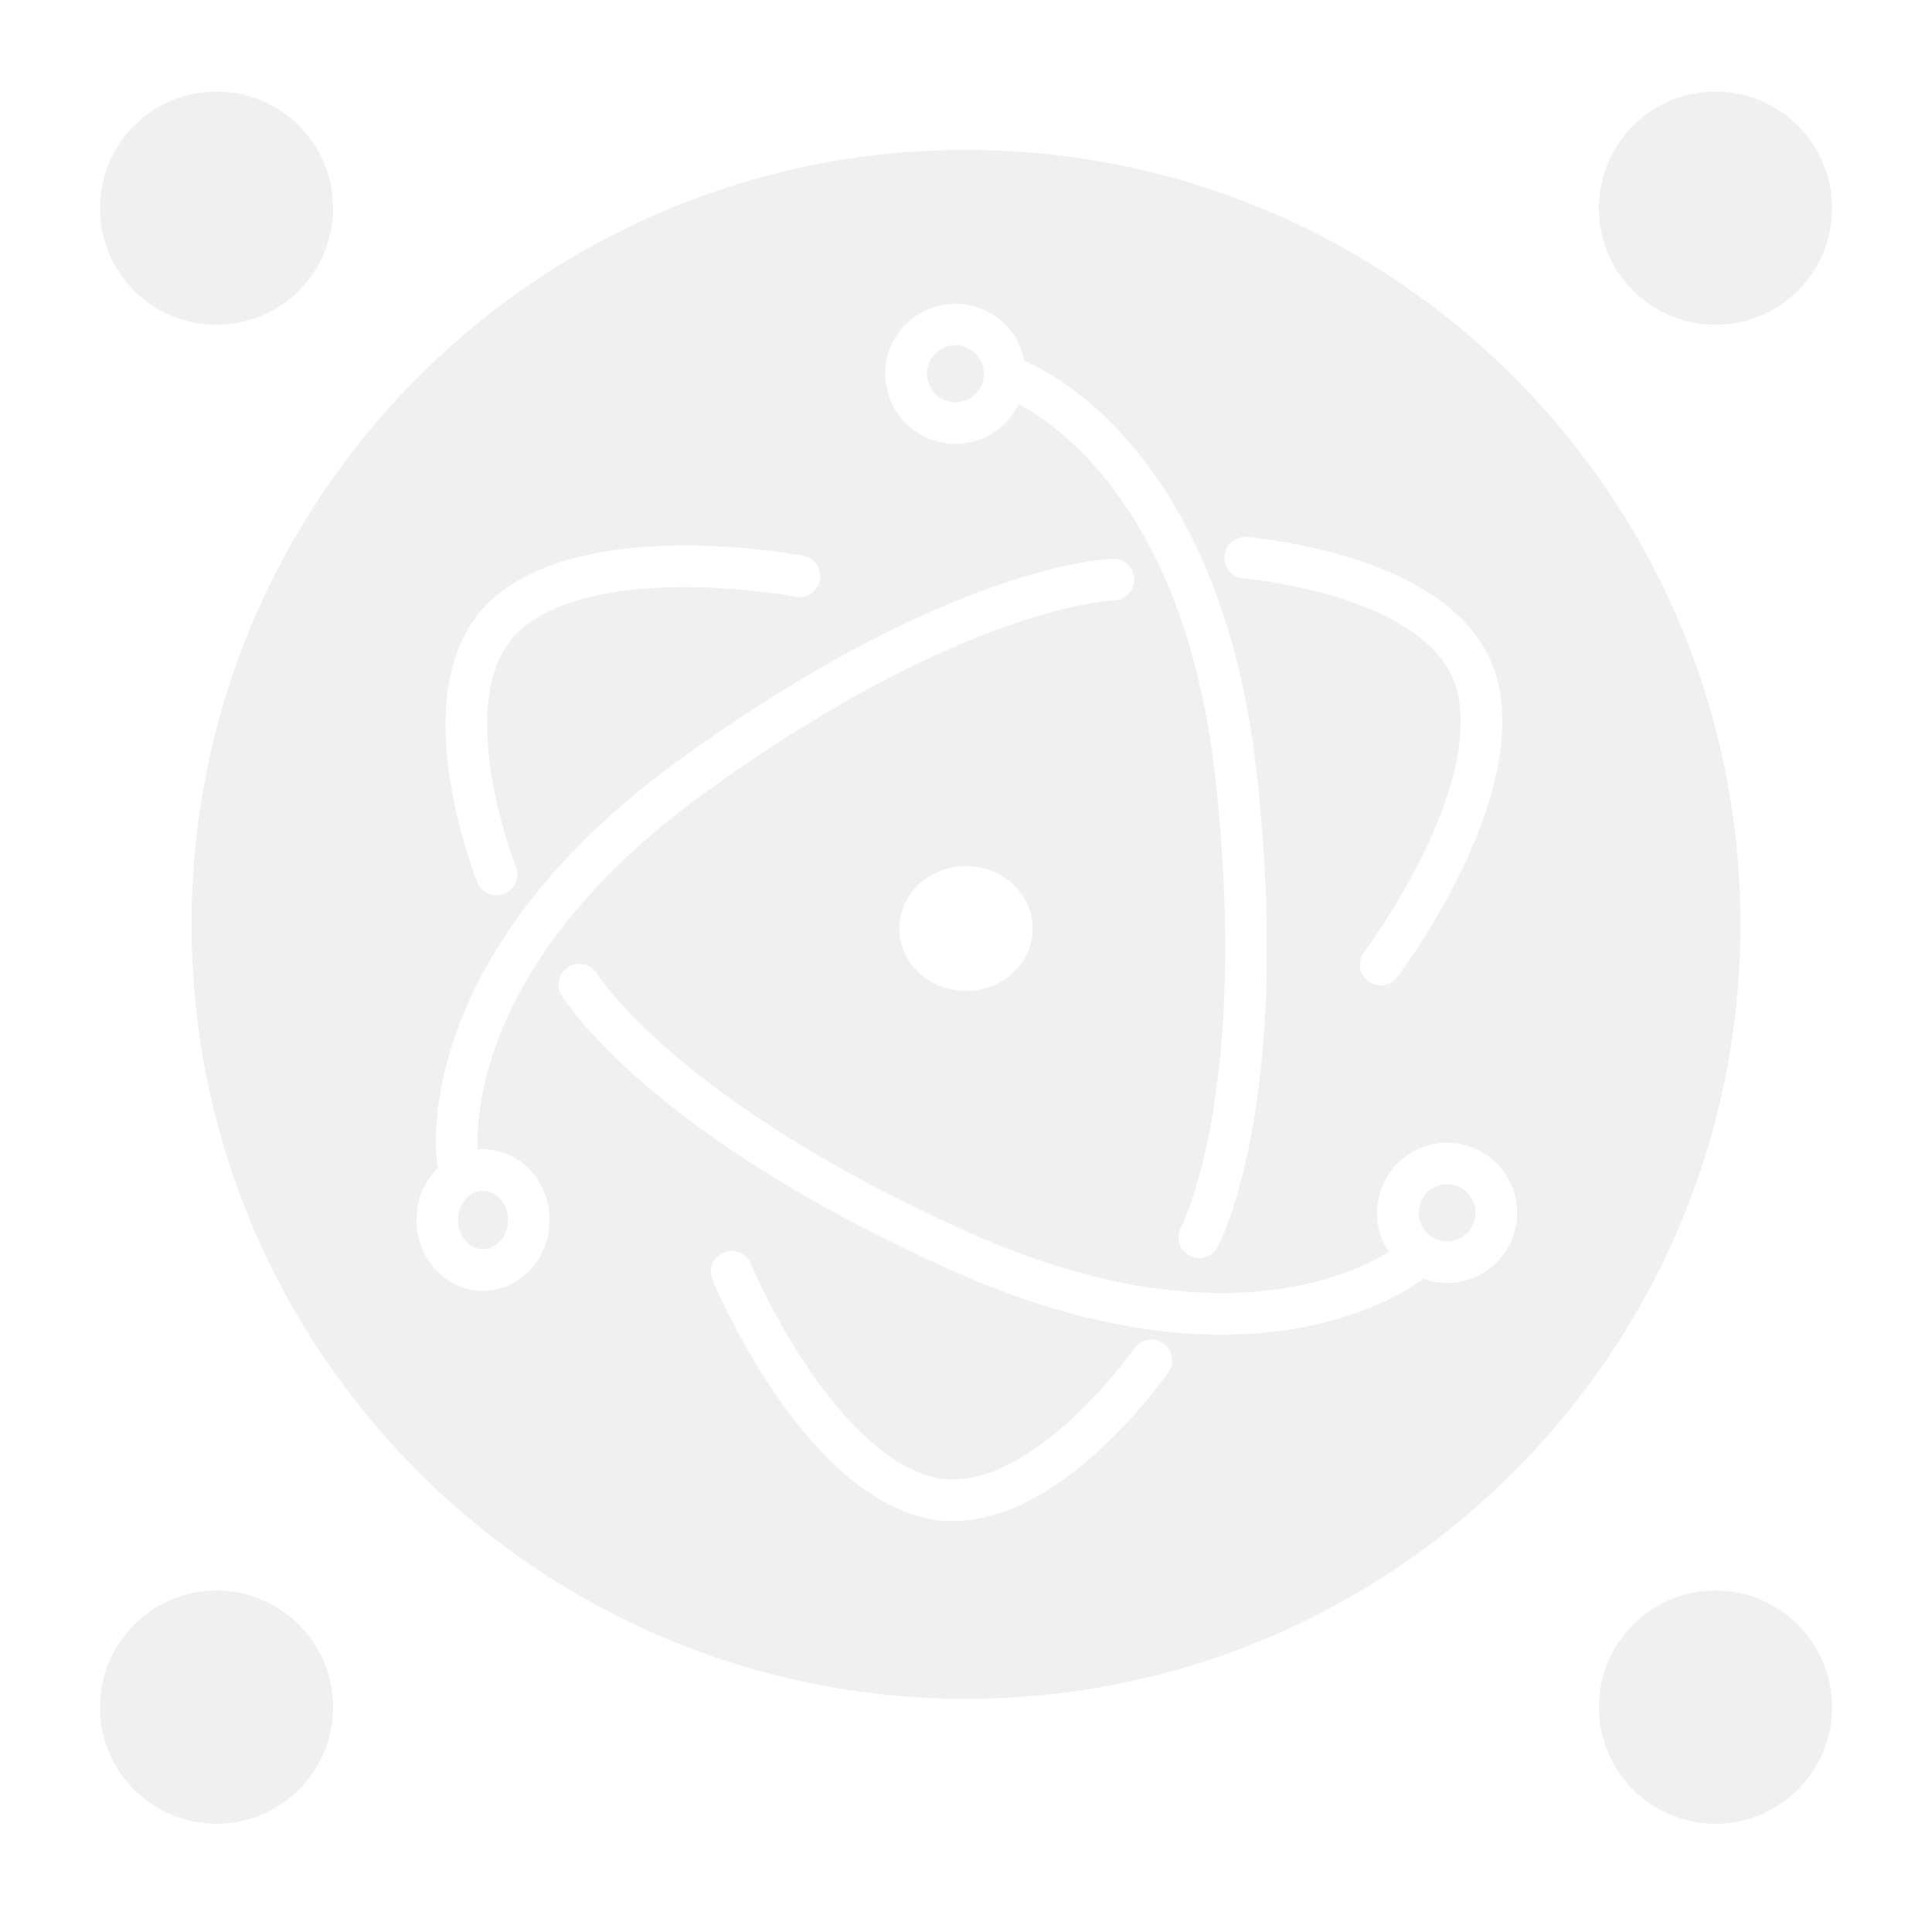
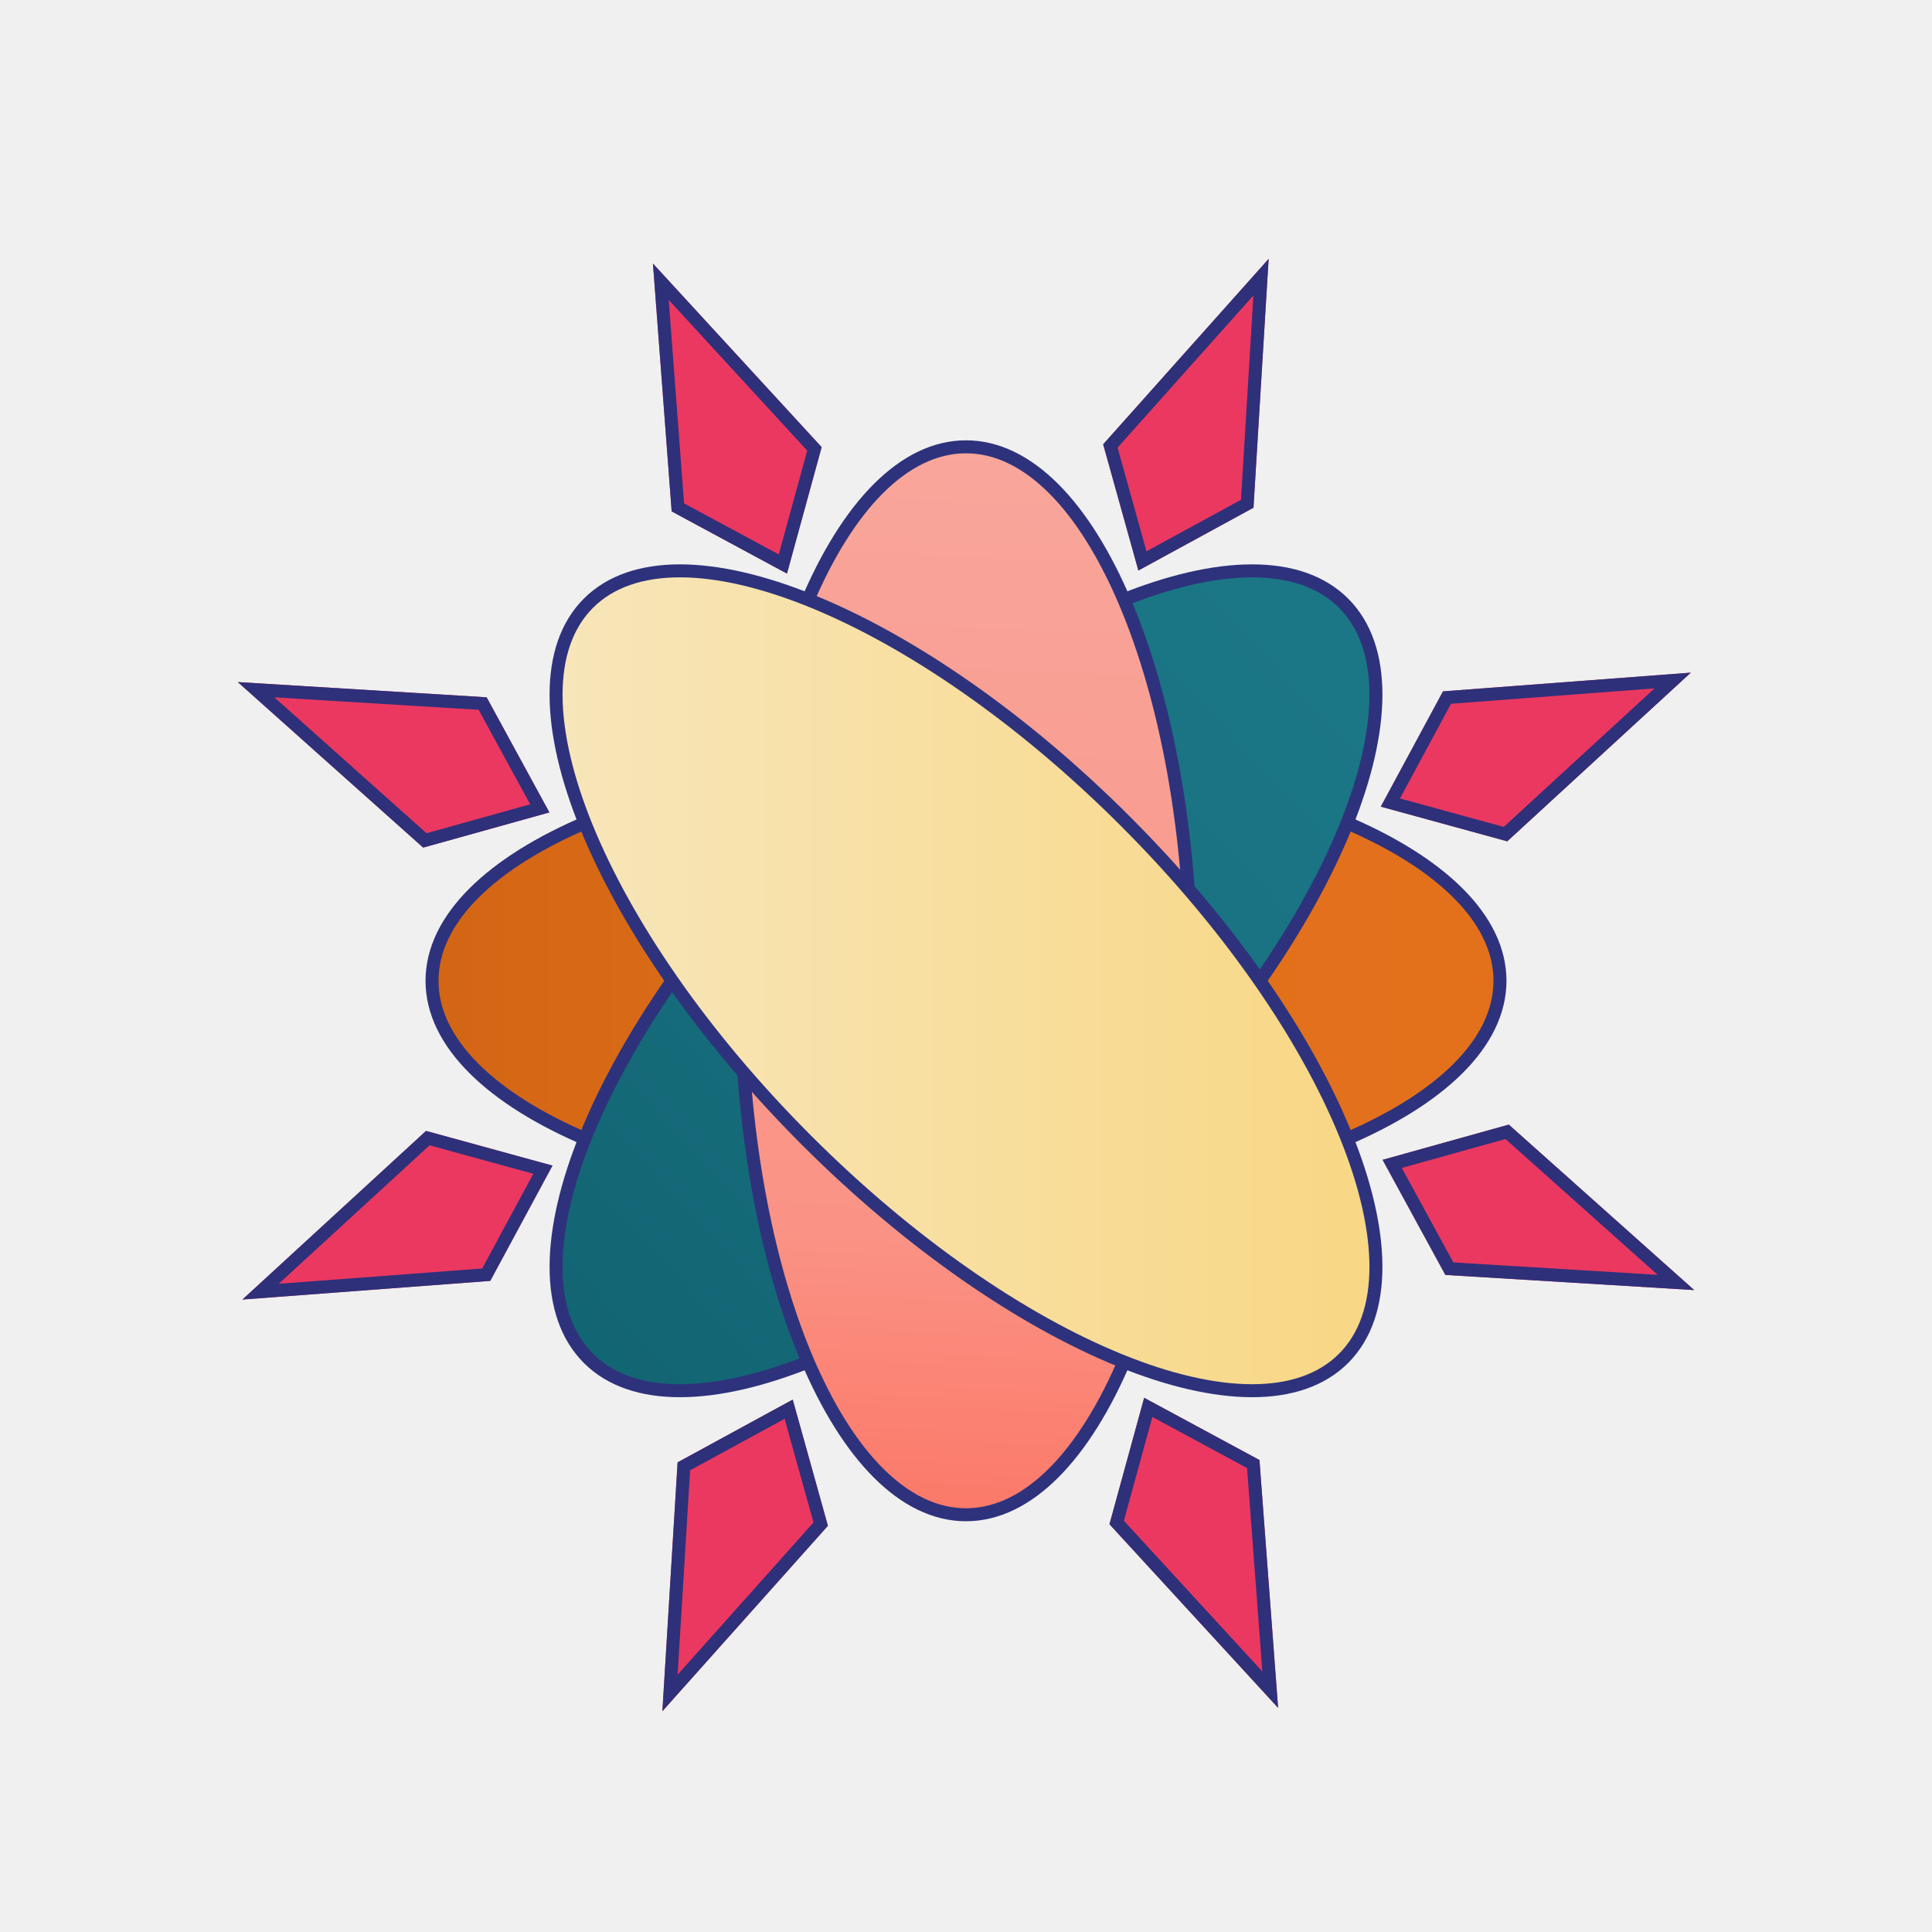
- <svg xmlns="http://www.w3.org/2000/svg" width="232" height="232" viewBox="0 0 232 232" fill="none">
-   <g filter="url(#filter0_b)">
-     <path d="M231.5 1V0.5H231H1H0.5V1V231V231.5H1H231H231.5V231V1ZM40.5 25C40.5 33.008 34.008 39.5 26 39.5C17.992 39.5 11.5 33.008 11.5 25C11.5 16.992 17.992 10.5 26 10.5C34.008 10.5 40.5 16.992 40.5 25ZM220.5 25C220.5 33.008 214.008 39.5 206 39.5C197.992 39.5 191.5 33.008 191.5 25C191.5 16.992 197.992 10.5 206 10.5C214.008 10.5 220.5 16.992 220.5 25ZM40.5 205C40.5 213.008 34.008 219.5 26 219.5C17.992 219.5 11.5 213.008 11.5 205C11.5 196.992 17.992 190.5 26 190.5C34.008 190.5 40.5 196.992 40.5 205ZM220.5 205C220.5 213.008 214.008 219.5 206 219.5C197.992 219.5 191.5 213.008 191.5 205C191.5 196.992 197.992 190.5 206 190.5C214.008 190.5 220.5 196.992 220.5 205ZM209.5 111C209.5 162.639 167.639 204.5 116 204.5C64.361 204.5 22.5 162.639 22.5 111C22.5 59.361 64.361 17.5 116 17.5C167.639 17.5 209.5 59.361 209.5 111Z" fill="white" stroke="white" />
-     <path d="M63.5 146.5C63.5 149.959 60.897 152.5 58 152.5C55.103 152.5 52.5 149.959 52.5 146.5C52.5 143.041 55.103 140.5 58 140.5C60.897 140.5 63.5 143.041 63.5 146.5Z" stroke="white" stroke-width="5" />
-     <path d="M54.986 139.466C54.986 139.466 51.197 116.315 83.187 93.165C115.178 70.014 133.698 69.593 133.698 69.593" stroke="white" stroke-width="5" stroke-linecap="round" />
-     <path d="M178.902 142.686C177.27 139.853 173.652 138.88 170.819 140.512C167.987 142.144 167.014 145.762 168.646 148.595C170.277 151.427 173.896 152.4 176.728 150.768C179.561 149.137 180.534 145.518 178.902 142.686Z" stroke="white" stroke-width="5" />
-     <path d="M169.409 151.555C169.409 151.555 151.24 166.394 115.211 150.232C79.182 134.07 69.572 118.232 69.572 118.232" stroke="white" stroke-width="5" stroke-linecap="round" />
-     <path d="M109.577 41.971C107.966 44.814 108.964 48.426 111.808 50.038C114.651 51.65 118.263 50.651 119.875 47.807C121.487 44.964 120.488 41.352 117.645 39.74C114.801 38.129 111.189 39.127 109.577 41.971Z" stroke="white" stroke-width="5" />
-     <path d="M122.038 45.647C122.038 45.647 144.047 53.767 148.412 93.013C152.778 132.259 144.012 148.579 144.012 148.579" stroke="white" stroke-width="5" stroke-linecap="round" />
-     <path d="M59.633 105C59.633 105 50.437 82.104 61.305 73.362C72.174 64.619 96 69.199 96 69.199" stroke="white" stroke-width="5" stroke-linecap="round" />
-     <path d="M149.532 66.978C149.532 66.978 174.391 68.913 177.477 82.638C180.564 96.363 165.799 115.833 165.799 115.833" stroke="white" stroke-width="5" stroke-linecap="round" />
-     <path d="M138.248 163.363C138.248 163.363 124.023 183.841 110.618 179.573C97.213 175.305 87.866 152.728 87.866 152.728" stroke="white" stroke-width="5" stroke-linecap="round" />
-     <path d="M116 119C120.418 119 124 115.642 124 111.5C124 107.358 120.418 104 116 104C111.582 104 108 107.358 108 111.5C108 115.642 111.582 119 116 119Z" fill="white" />
+ <svg xmlns="http://www.w3.org/2000/svg" width="100%" height="100%" viewBox="0 0 2480 2480" version="1.1" xml:space="preserve" style="fill-rule:evenodd;clip-rule:evenodd;stroke-linejoin:round;stroke-miterlimit:2;">
+   <g transform="matrix(1.17498,0.491203,0.491203,-1.17498,-1399.87,1906.39)">
+     <g id="Layer2">
+       <g>
+         <path d="M1635.43,708.592L1718.03,471.251L1799.89,708.021L1718.1,811.715L1635.43,708.592Z" style="fill:rgb(235,56,96);" />
+         <path d="M1635.43,708.592L1718.1,811.715L1799.89,708.021L1718.03,471.251L1635.43,708.592ZM1650.17,706.055L1717.99,511.183L1785.19,705.535L1718.02,790.689L1650.17,706.055Z" style="fill:rgb(46,48,122);" />
+       </g>
+     </g>
+     <g id="Layer21" transform="matrix(-0.000246837,1,-1,-0.000246837,2983.02,-449.101)">
+       <g>
+         <g transform="matrix(1,0,0,1,-4.79473,-2.54534)">
+           <path d="M1635.43,708.592L1718.03,471.251L1799.89,708.021L1718.1,811.715L1635.43,708.592Z" style="fill:rgb(235,56,96);" />
+           <path d="M1635.43,708.592L1718.1,811.715L1799.89,708.021L1718.03,471.251L1635.43,708.592ZM1650.17,706.055L1717.99,511.183L1785.19,705.535L1718.02,790.689L1650.17,706.055Z" style="fill:rgb(46,48,122);" />
+         </g>
+         <g id="Layer22">
+                 </g>
+       </g>
+     </g>
+     <g id="Layer23" transform="matrix(-1.83697e-16,-1,1,-1.83697e-16,451.815,2981.25)">
+       <g>
+         <path d="M1635.43,708.592L1718.03,471.251L1799.89,708.021L1718.1,811.715L1635.43,708.592Z" style="fill:rgb(235,56,96);" />
+         <path d="M1635.43,708.592L1718.1,811.715L1799.89,708.021L1718.03,471.251L1635.43,708.592ZM1650.17,706.055L1717.99,511.183L1785.19,705.535L1718.02,790.689L1650.17,706.055Z" style="fill:rgb(46,48,122);" />
+       </g>
+     </g>
+     <g id="Layer24" transform="matrix(-1,-0.000246837,0.000246837,-1,3430.32,2526.69)">
+       <g>
+         <g transform="matrix(1,0,0,1,-4.79473,-2.54534)">
+           <path d="M1635.43,708.592L1718.03,471.251L1799.89,708.021L1718.1,811.715L1635.43,708.592Z" style="fill:rgb(235,56,96);" />
+           <path d="M1635.43,708.592L1718.1,811.715L1799.89,708.021L1718.03,471.251L1635.43,708.592ZM1650.17,706.055L1717.99,511.183L1785.19,705.535L1718.02,790.689L1650.17,706.055Z" style="fill:rgb(46,48,122);" />
+         </g>
+         <g id="Layer25">
+                 </g>
+       </g>
+     </g>
+     <g id="Layer26" transform="matrix(0.693873,0.720097,-0.720097,0.693873,1436.58,-850.407)">
+       <g>
+         <path d="M1635.43,708.592L1718.03,471.251L1799.89,708.021L1718.1,811.715L1635.43,708.592Z" style="fill:rgb(235,56,96);" />
+         <path d="M1635.43,708.592L1718.1,811.715L1799.89,708.021L1718.03,471.251L1635.43,708.592ZM1650.17,706.055L1717.99,511.183L1785.19,705.535L1718.02,790.689L1650.17,706.055Z" style="fill:rgb(46,48,122);" />
+       </g>
+     </g>
+     <g id="Layer27" transform="matrix(-0.720268,0.693696,-0.693696,-0.720268,3829.81,986.037)">
+       <g>
+         <g transform="matrix(1,0,0,1,-4.79473,-2.54534)">
+           <path d="M1635.43,708.592L1718.03,471.251L1799.89,708.021L1718.1,811.715L1635.43,708.592Z" style="fill:rgb(235,56,96);" />
+           <path d="M1635.43,708.592L1718.1,811.715L1799.89,708.021L1718.03,471.251L1635.43,708.592ZM1650.17,706.055L1717.99,511.183L1785.19,705.535L1718.02,790.689L1650.17,706.055Z" style="fill:rgb(46,48,122);" />
+         </g>
+         <g id="Layer28">
+                 </g>
+       </g>
+     </g>
+     <g id="Layer29" transform="matrix(0.720097,-0.693873,0.693873,0.720097,-396.71,1543.55)">
+       <g>
+         <path d="M1635.43,708.592L1718.03,471.251L1799.89,708.021L1718.1,811.715L1635.43,708.592Z" style="fill:rgb(235,56,96);" />
+         <path d="M1635.43,708.592L1718.1,811.715L1799.89,708.021L1718.03,471.251L1635.43,708.592ZM1650.17,706.055L1717.99,511.183L1785.19,705.535L1718.02,790.689L1650.17,706.055Z" style="fill:rgb(46,48,122);" />
+       </g>
+     </g>
+     <g id="Layer210" transform="matrix(-0.693696,-0.720268,0.720268,-0.693696,1997.33,3372.96)">
+       <g>
+         <g transform="matrix(1,0,0,1,-4.79473,-2.54534)">
+           <path d="M1635.43,708.592L1718.03,471.251L1799.89,708.021L1718.1,811.715L1635.43,708.592Z" style="fill:rgb(235,56,96);" />
+           <path d="M1635.43,708.592L1718.1,811.715L1799.89,708.021L1718.03,471.251L1635.43,708.592ZM1650.17,706.055L1717.99,511.183L1785.19,705.535L1718.02,790.689L1650.17,706.055Z" style="fill:rgb(46,48,122);" />
+         </g>
+         <g id="Layer211">
+                 </g>
+       </g>
+     </g>
+   </g>
+   <g transform="matrix(2.24397,0,0,-2.24397,-2695.78,4091.25)">
+     <path d="M2059.39,1262.17C2059.39,1333.37 1922.52,1391.17 1753.94,1391.17C1585.35,1391.17 1448.48,1333.37 1448.48,1262.17C1448.48,1190.96 1585.35,1133.16 1753.94,1133.16C1922.52,1133.16 2059.39,1190.96 2059.39,1262.17Z" style="fill:url(#_Linear1);stroke:rgb(46,50,124);stroke-width:7.43px;" />
+     <path d="M1537.95,1046.18C1588.3,995.83 1725.95,1051.74 1845.16,1170.94C1964.37,1290.15 2020.27,1427.81 1969.93,1478.16C1919.58,1528.5 1781.92,1472.6 1662.71,1353.39C1543.51,1234.18 1487.6,1096.53 1537.95,1046.18Z" style="fill:url(#_Linear2);stroke:rgb(46,50,124);stroke-width:7.43px;" />
+     <ellipse cx="1753.94" cy="1262.17" rx="129.009" ry="305.455" style="fill:url(#_Linear3);stroke:rgb(46,50,124);stroke-width:7.43px;" />
+     <path d="M1969.93,1046.18C2020.27,1096.53 1964.37,1234.18 1845.16,1353.39C1725.95,1472.6 1588.3,1528.5 1537.95,1478.16C1487.6,1427.81 1543.51,1290.15 1662.71,1170.94C1781.92,1051.74 1919.58,995.83 1969.93,1046.18Z" style="fill:url(#_Linear4);stroke:rgb(46,50,124);stroke-width:7.43px;" />
  </g>
  <defs>
-     <filter id="filter0_b" x="-4" y="-4" width="240" height="240" filterUnits="userSpaceOnUse" color-interpolation-filters="sRGB">
-       <feFlood flood-opacity="0" result="BackgroundImageFix" />
-       <feGaussianBlur in="BackgroundImage" stdDeviation="2" />
-       <feComposite in2="SourceAlpha" operator="in" result="effect1_backgroundBlur" />
-       <feBlend mode="normal" in="SourceGraphic" in2="effect1_backgroundBlur" result="shape" />
-     </filter>
+     <linearGradient id="_Linear1" x1="0" y1="0" x2="1" y2="0" gradientUnits="userSpaceOnUse" gradientTransform="matrix(-2405.86,46.9112,-46.9112,-2405.86,2974.85,1020.1)">
+       <stop offset="0" style="stop-color:rgb(239,121,34);stop-opacity:1" />
+       <stop offset="0.53" style="stop-color:rgb(223,110,26);stop-opacity:1" />
+       <stop offset="1" style="stop-color:rgb(167,71,0);stop-opacity:1" />
+     </linearGradient>
+     <linearGradient id="_Linear2" x1="0" y1="0" x2="1" y2="0" gradientUnits="userSpaceOnUse" gradientTransform="matrix(-1313.26,-1195.01,1195.01,-1313.26,2603.73,1468.91)">
+       <stop offset="0" style="stop-color:rgb(32,129,145);stop-opacity:1" />
+       <stop offset="0.43" style="stop-color:rgb(24,112,127);stop-opacity:1" />
+       <stop offset="1" style="stop-color:rgb(5,74,86);stop-opacity:1" />
+     </linearGradient>
+     <linearGradient id="_Linear3" x1="0" y1="0" x2="1" y2="0" gradientUnits="userSpaceOnUse" gradientTransform="matrix(-46.2787,-1269.92,1269.92,-46.2787,2116.77,1778.23)">
+       <stop offset="0" style="stop-color:rgb(248,175,166);stop-opacity:1" />
+       <stop offset="0.53" style="stop-color:rgb(250,147,134);stop-opacity:1" />
+       <stop offset="1" style="stop-color:rgb(255,51,25);stop-opacity:1" />
+     </linearGradient>
+     <linearGradient id="_Linear4" x1="0" y1="0" x2="1" y2="0" gradientUnits="userSpaceOnUse" gradientTransform="matrix(1236.67,-1.96637,1.96637,1236.67,1304.4,1269.58)">
+       <stop offset="0" style="stop-color:rgb(247,237,212);stop-opacity:1" />
+       <stop offset="1" style="stop-color:rgb(249,197,67);stop-opacity:1" />
+     </linearGradient>
  </defs>
</svg>
